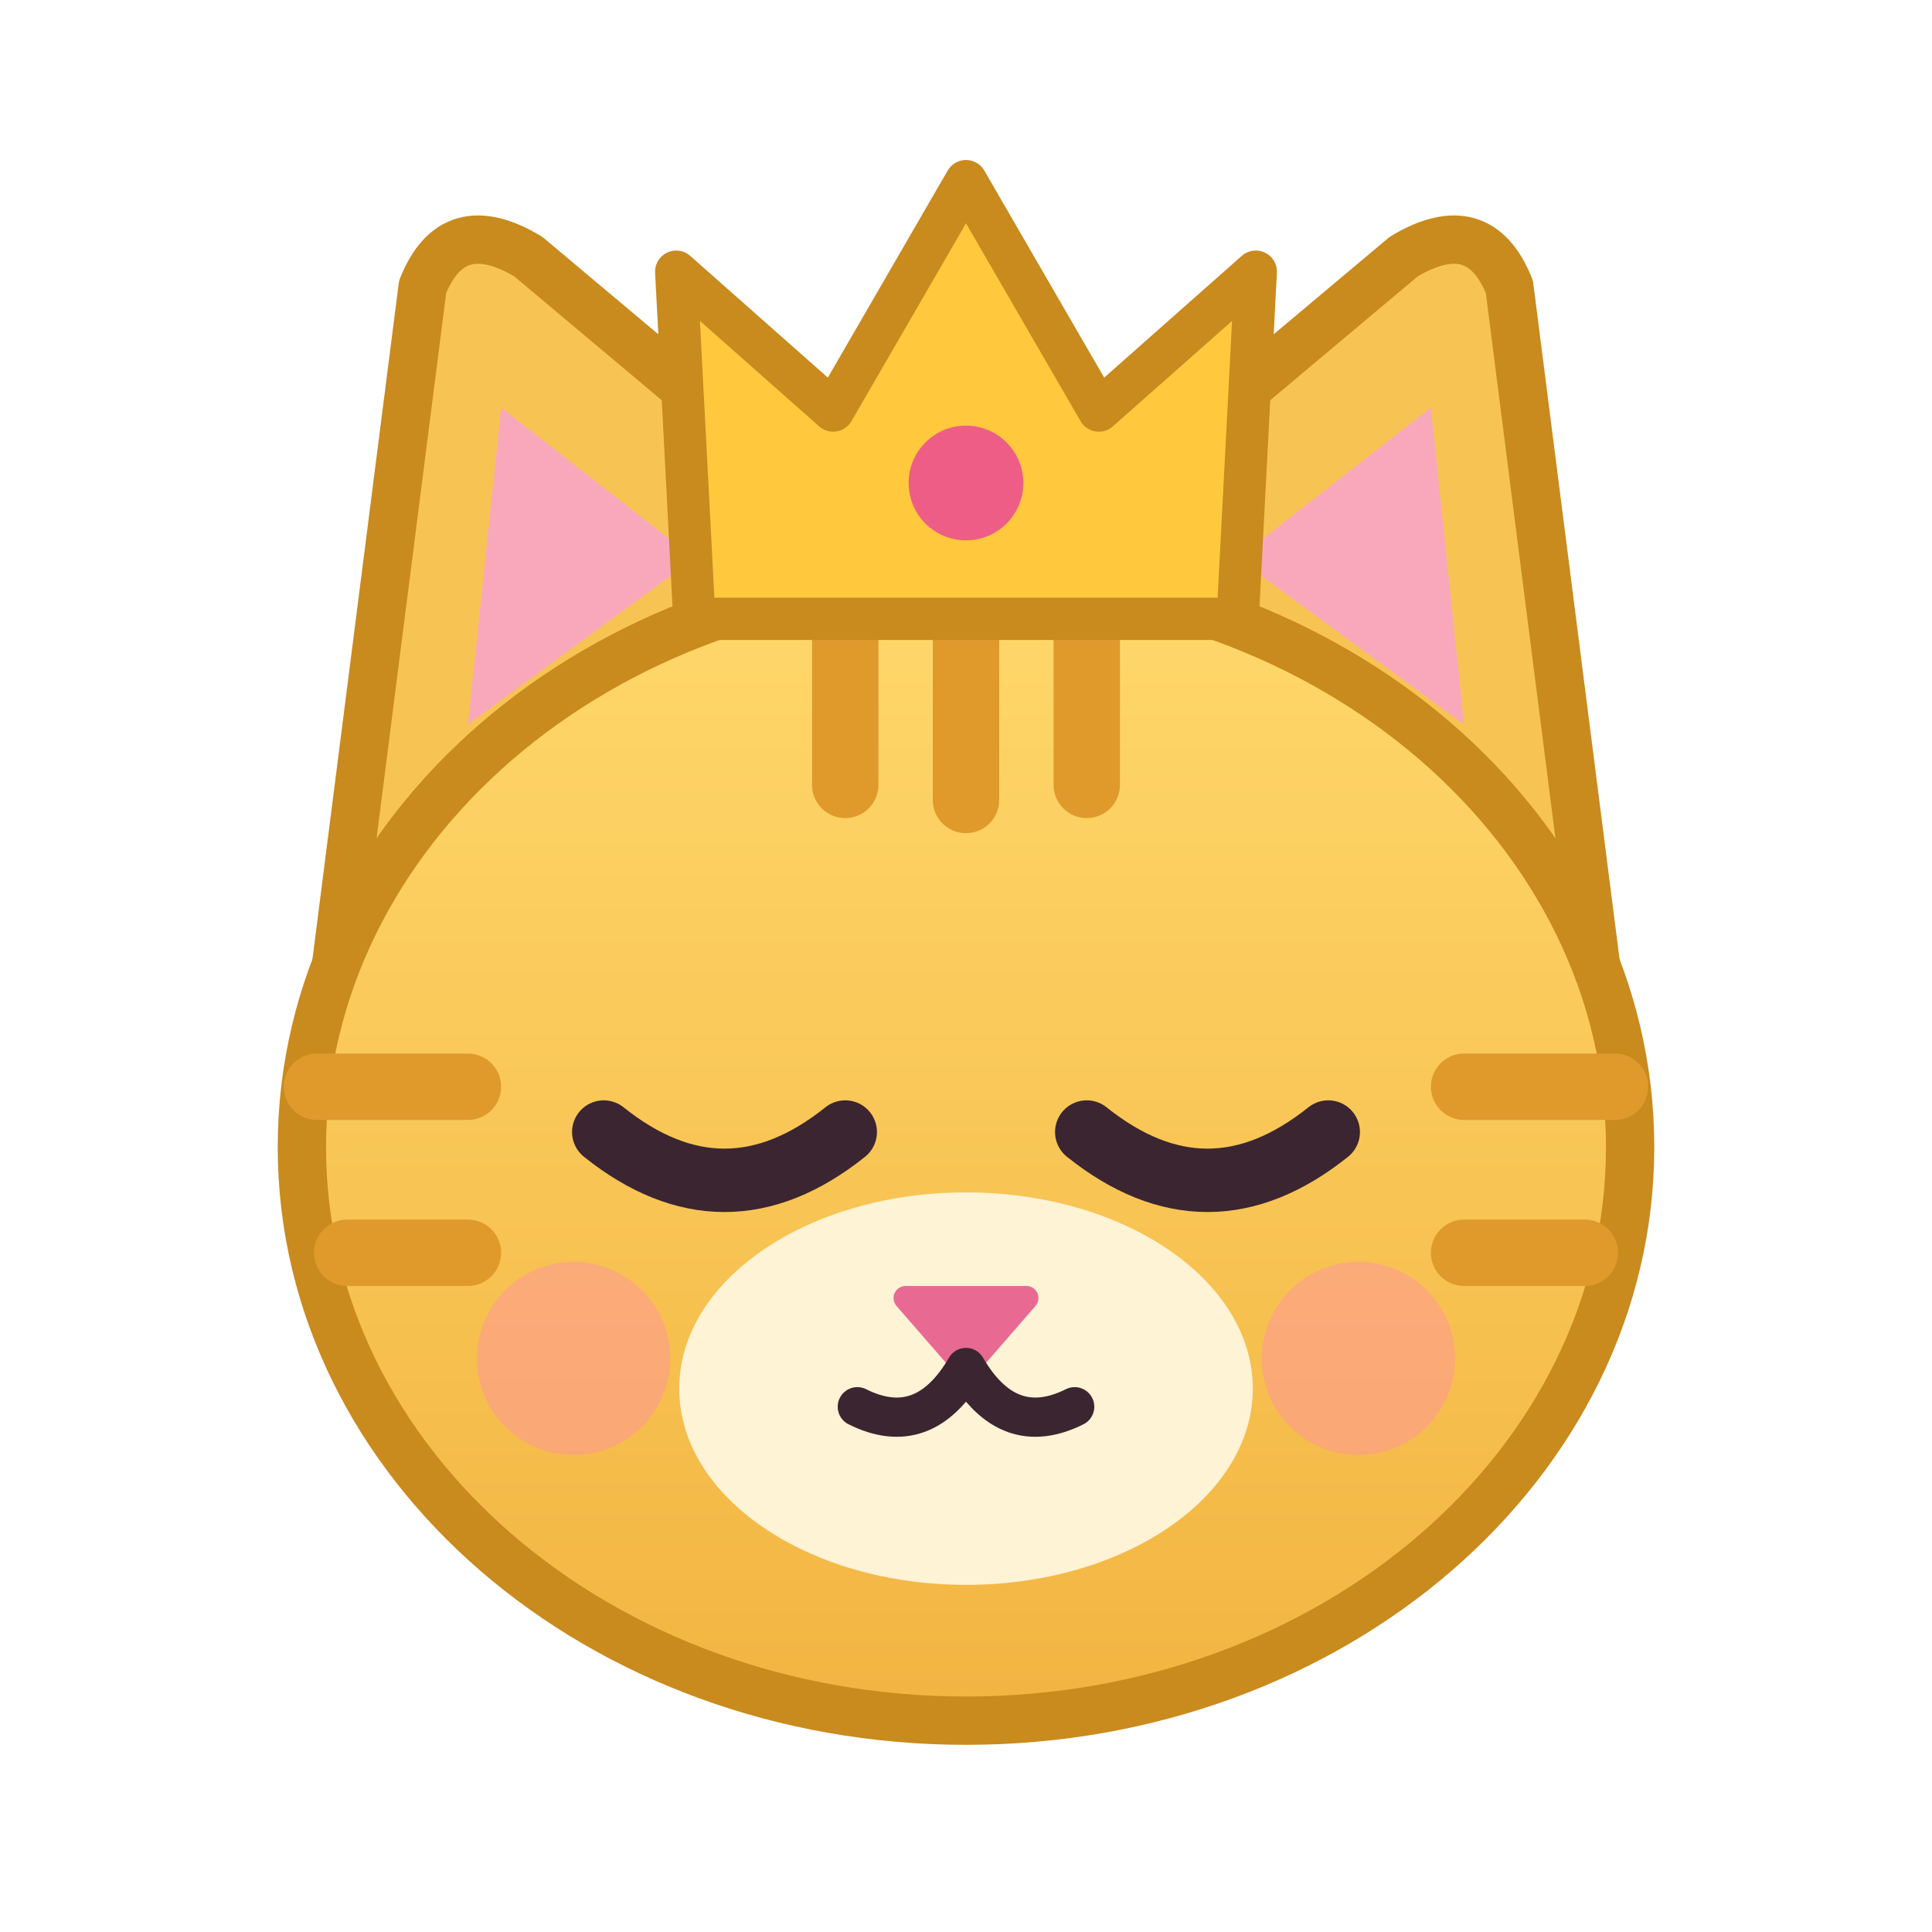
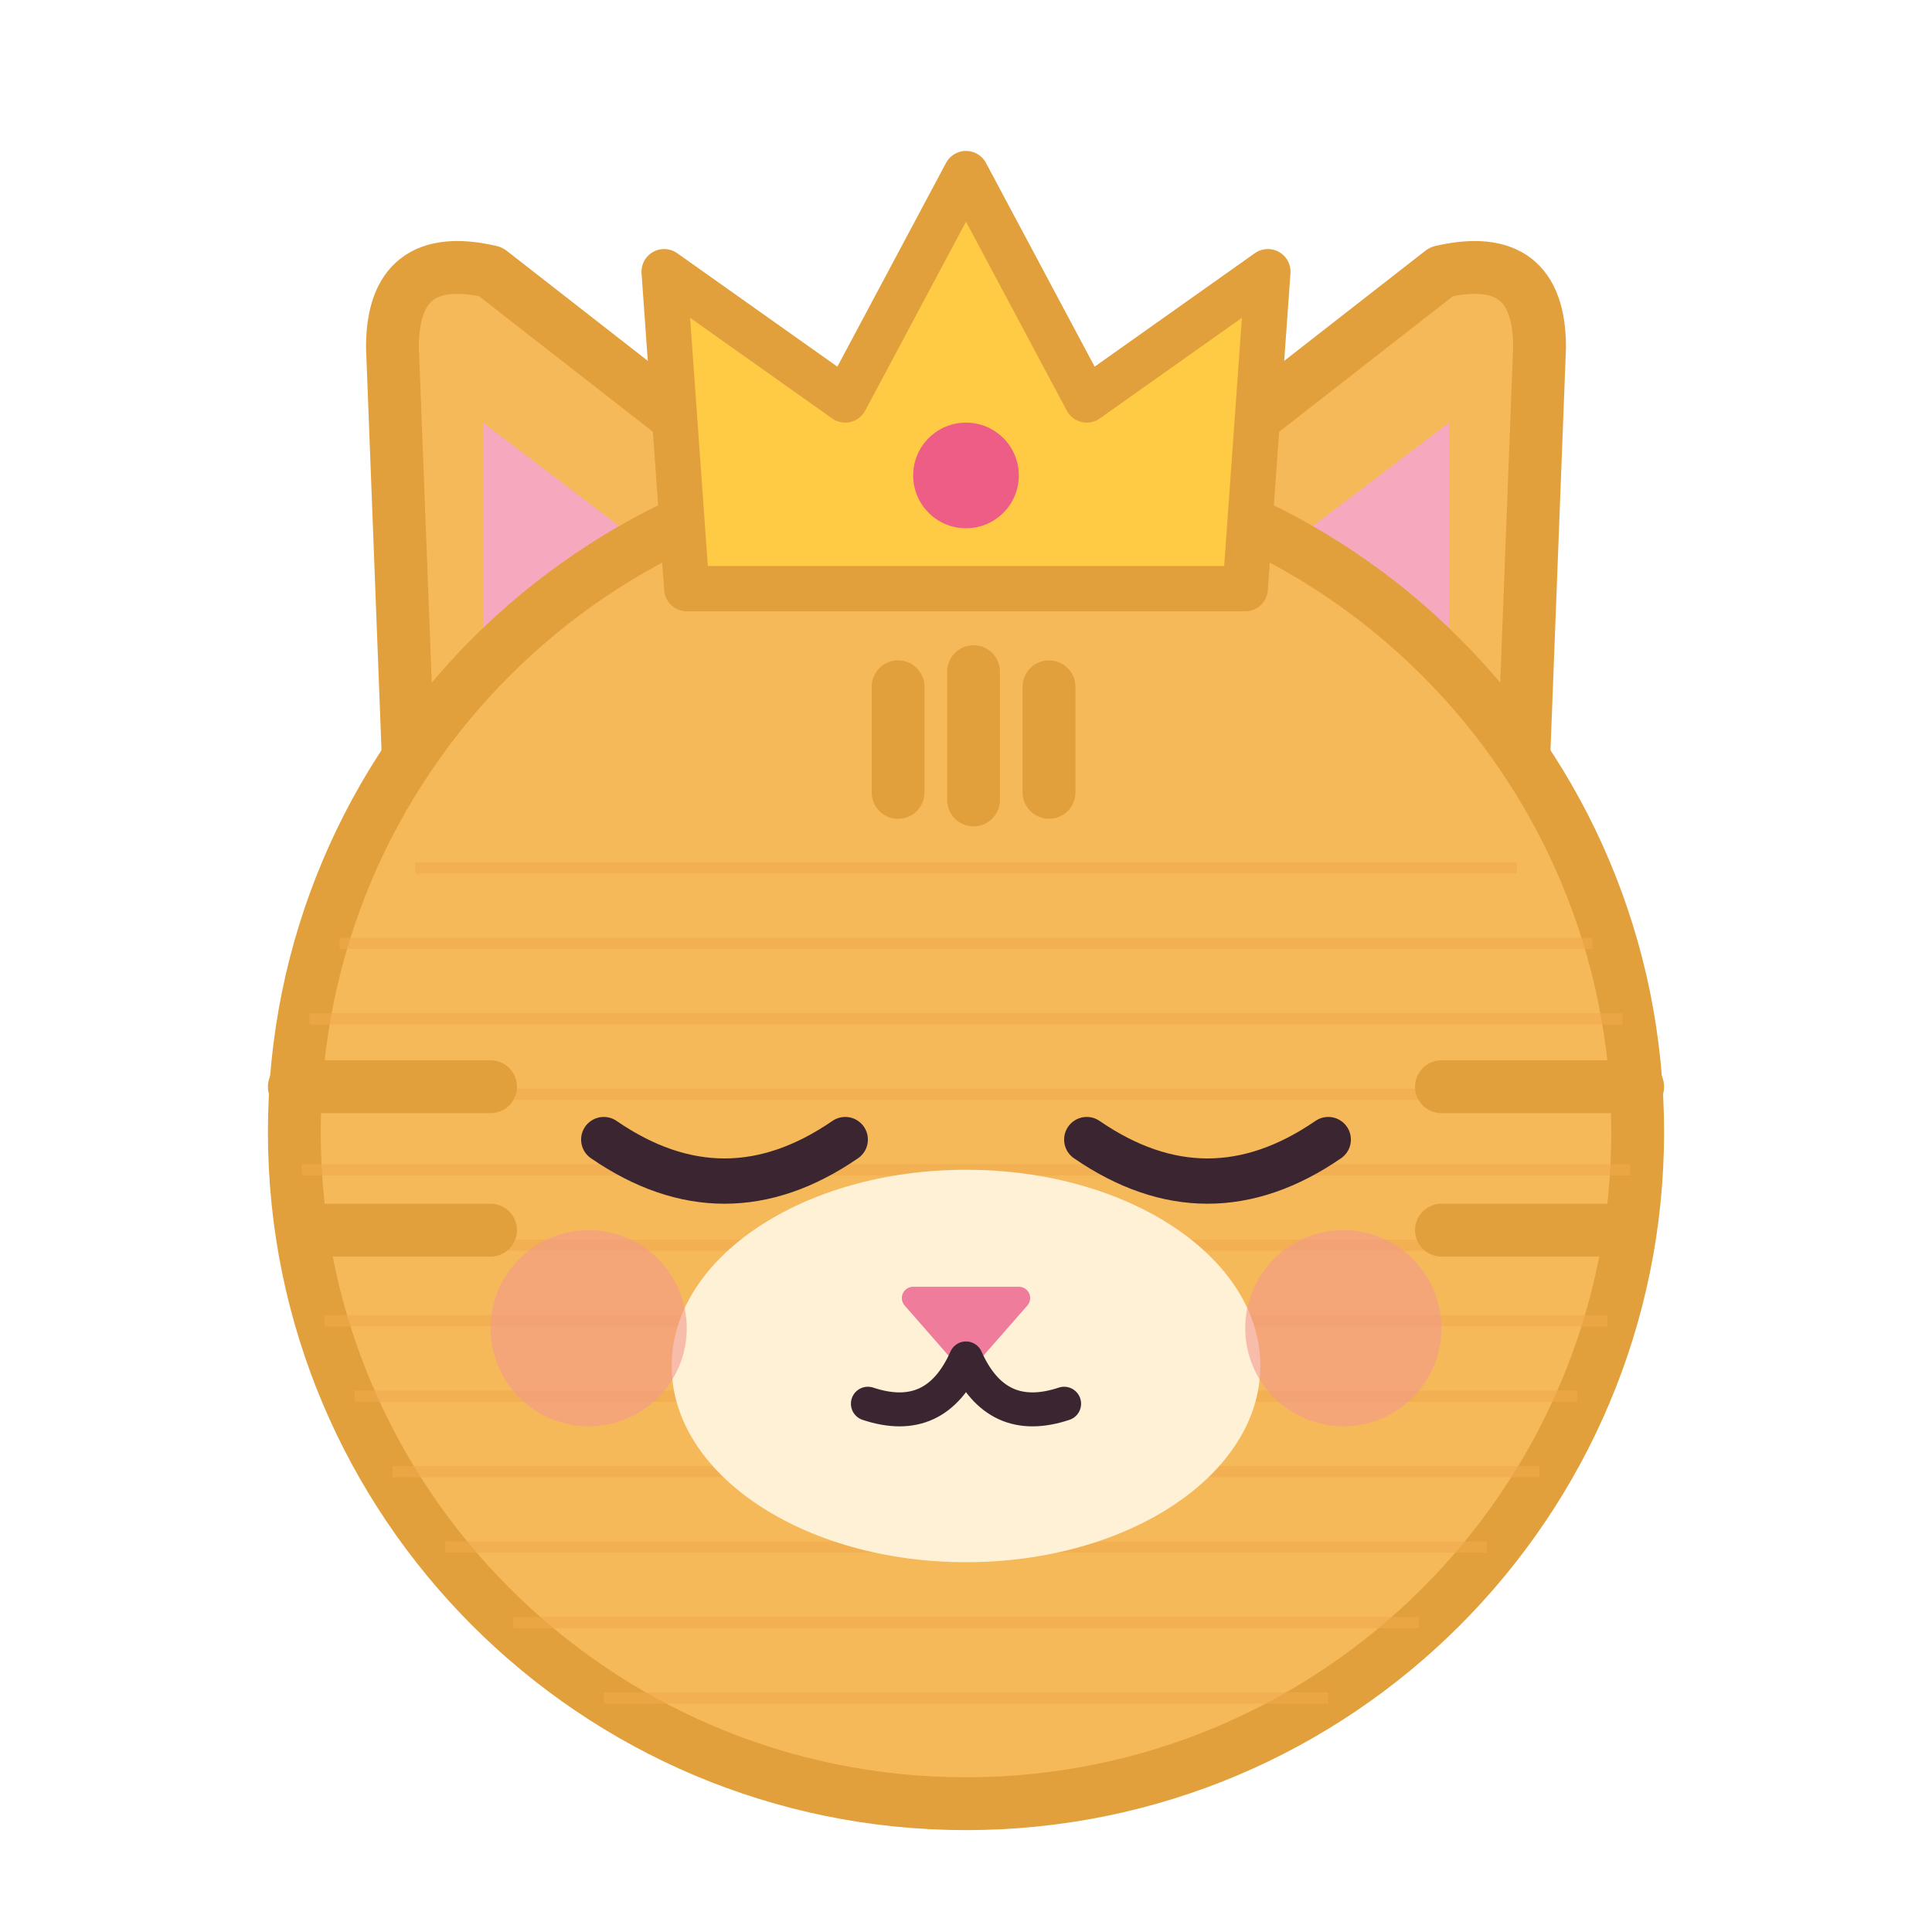
- <svg xmlns="http://www.w3.org/2000/svg" viewBox="0 0 64 64">
-   <defs>
-     <linearGradient id="fur" x1="0" y1="0" x2="0" y2="1">
-       <stop offset="0" stop-color="#FFD86B" />
-       <stop offset="1" stop-color="#F2B441" />
-     </linearGradient>
-   </defs>
-   <path d="M11 33 L14 9.5 Q15 7 17.5 8.5 L30 19 Z" fill="#F7C453" stroke="#C98A1E" stroke-width="1.6" stroke-linejoin="round" />
-   <path d="M53 33 L50 9.5 Q49 7 46.5 8.5 L34 19 Z" fill="#F7C453" stroke="#C98A1E" stroke-width="1.6" stroke-linejoin="round" />
-   <path d="M15.5 24 L16.6 13.5 L23 18.5 Z M48.5 24 L47.4 13.5 L41 18.5 Z" fill="#F9A8BB" />
-   <ellipse cx="32" cy="38" rx="22" ry="19" fill="url(#fur)" stroke="#C98A1E" stroke-width="1.6" />
-   <path d="M28 21v5M32 20v6.5M36 21v5M10.5 36h5M11.5 41.5h4M53.5 36h-5M52.5 41.5h-4" stroke="#E09A2C" stroke-width="2.2" stroke-linecap="round" />
-   <ellipse cx="32" cy="46" rx="9.5" ry="6.5" fill="#FFF3D6" />
-   <circle cx="19" cy="45" r="3.2" fill="#FF8FA8" opacity="0.45" />
-   <circle cx="45" cy="45" r="3.2" fill="#FF8FA8" opacity="0.45" />
-   <path d="M20 37.5q4 3.2 8 0M36 37.5q4 3.2 8 0" fill="none" stroke="#3B2530" stroke-width="2.1" stroke-linecap="round" />
-   <path d="M30 43h4l-2 2.3z" fill="#E86A92" stroke="#E86A92" stroke-width="0.8" stroke-linejoin="round" />
-   <path d="M32 45.3q-1.4 2.4-3.6 1.3M32 45.3q1.4 2.4 3.6 1.3" fill="none" stroke="#3B2530" stroke-width="1.3" stroke-linecap="round" />
-   <path d="M23 20.5 L22.4 9 L27.6 13.6 L32 6 L36.4 13.6 L41.6 9 L41 20.5 Z" fill="#FFC83D" stroke="#C98A1E" stroke-width="1.4" stroke-linejoin="round" />
-   <circle cx="32" cy="16" r="1.9" fill="#EE5D86" />
+ <svg xmlns="http://www.w3.org/2000/svg" viewBox="0 0 512 512">
+   <path d="M112 300 L104 92 Q104 66 130 72 L230 150 Z" fill="#F6B95A" stroke="#E2A03C" stroke-width="14" stroke-linejoin="round" />
+   <path d="M400 300 L408 92 Q408 66 382 72 L282 150 Z" fill="#F6B95A" stroke="#E2A03C" stroke-width="14" stroke-linejoin="round" />
+   <path d="M128 168 L128 112 L178 150 Z" fill="#F6A8BE" />
+   <path d="M384 168 L384 112 L334 150 Z" fill="#F6A8BE" />
+   <circle cx="256" cy="300" r="178" fill="#F6B95A" stroke="#E2A03C" stroke-width="14" />
+   <g stroke="#F1A94A" stroke-width="3" opacity="0.55">
+     <path d="M110 230H402M90 250H422M82 270H430M80 290H432M80 310H432M82 330H430M86 350H426M94 370H418M104 390H408M118 410H394M136 430H376M160 450H352" />
+   </g>
+   <path d="M238 182v28M258 178v34M278 182v28" stroke="#E2A03C" stroke-width="14" stroke-linecap="round" />
+   <path d="M78 288h52M84 326h46M434 288h-52M428 326h-46" stroke="#E2A03C" stroke-width="14" stroke-linecap="round" />
+   <ellipse cx="256" cy="362" rx="78" ry="52" fill="#FFF1D6" />
+   <circle cx="156" cy="352" r="26" fill="#F49A8C" opacity="0.6" />
+   <circle cx="356" cy="352" r="26" fill="#F49A8C" opacity="0.6" />
+   <path d="M160 302q32 22 64 0M288 302q32 22 64 0" fill="none" stroke="#3B2530" stroke-width="12" stroke-linecap="round" />
+   <path d="M242 344h28l-14 16z" fill="#F07C9C" stroke="#F07C9C" stroke-width="6" stroke-linejoin="round" />
+   <path d="M256 360q-8 18-26 12M256 360q8 18 26 12" fill="none" stroke="#3B2530" stroke-width="9" stroke-linecap="round" />
+   <path d="M182 156 L176 72 L224 106 L256 46 L288 106 L336 72 L330 156 Z" fill="#FFCB45" stroke="#E2A03C" stroke-width="12" stroke-linejoin="round" />
+   <circle cx="256" cy="126" r="14" fill="#EE5D86" />
</svg>
